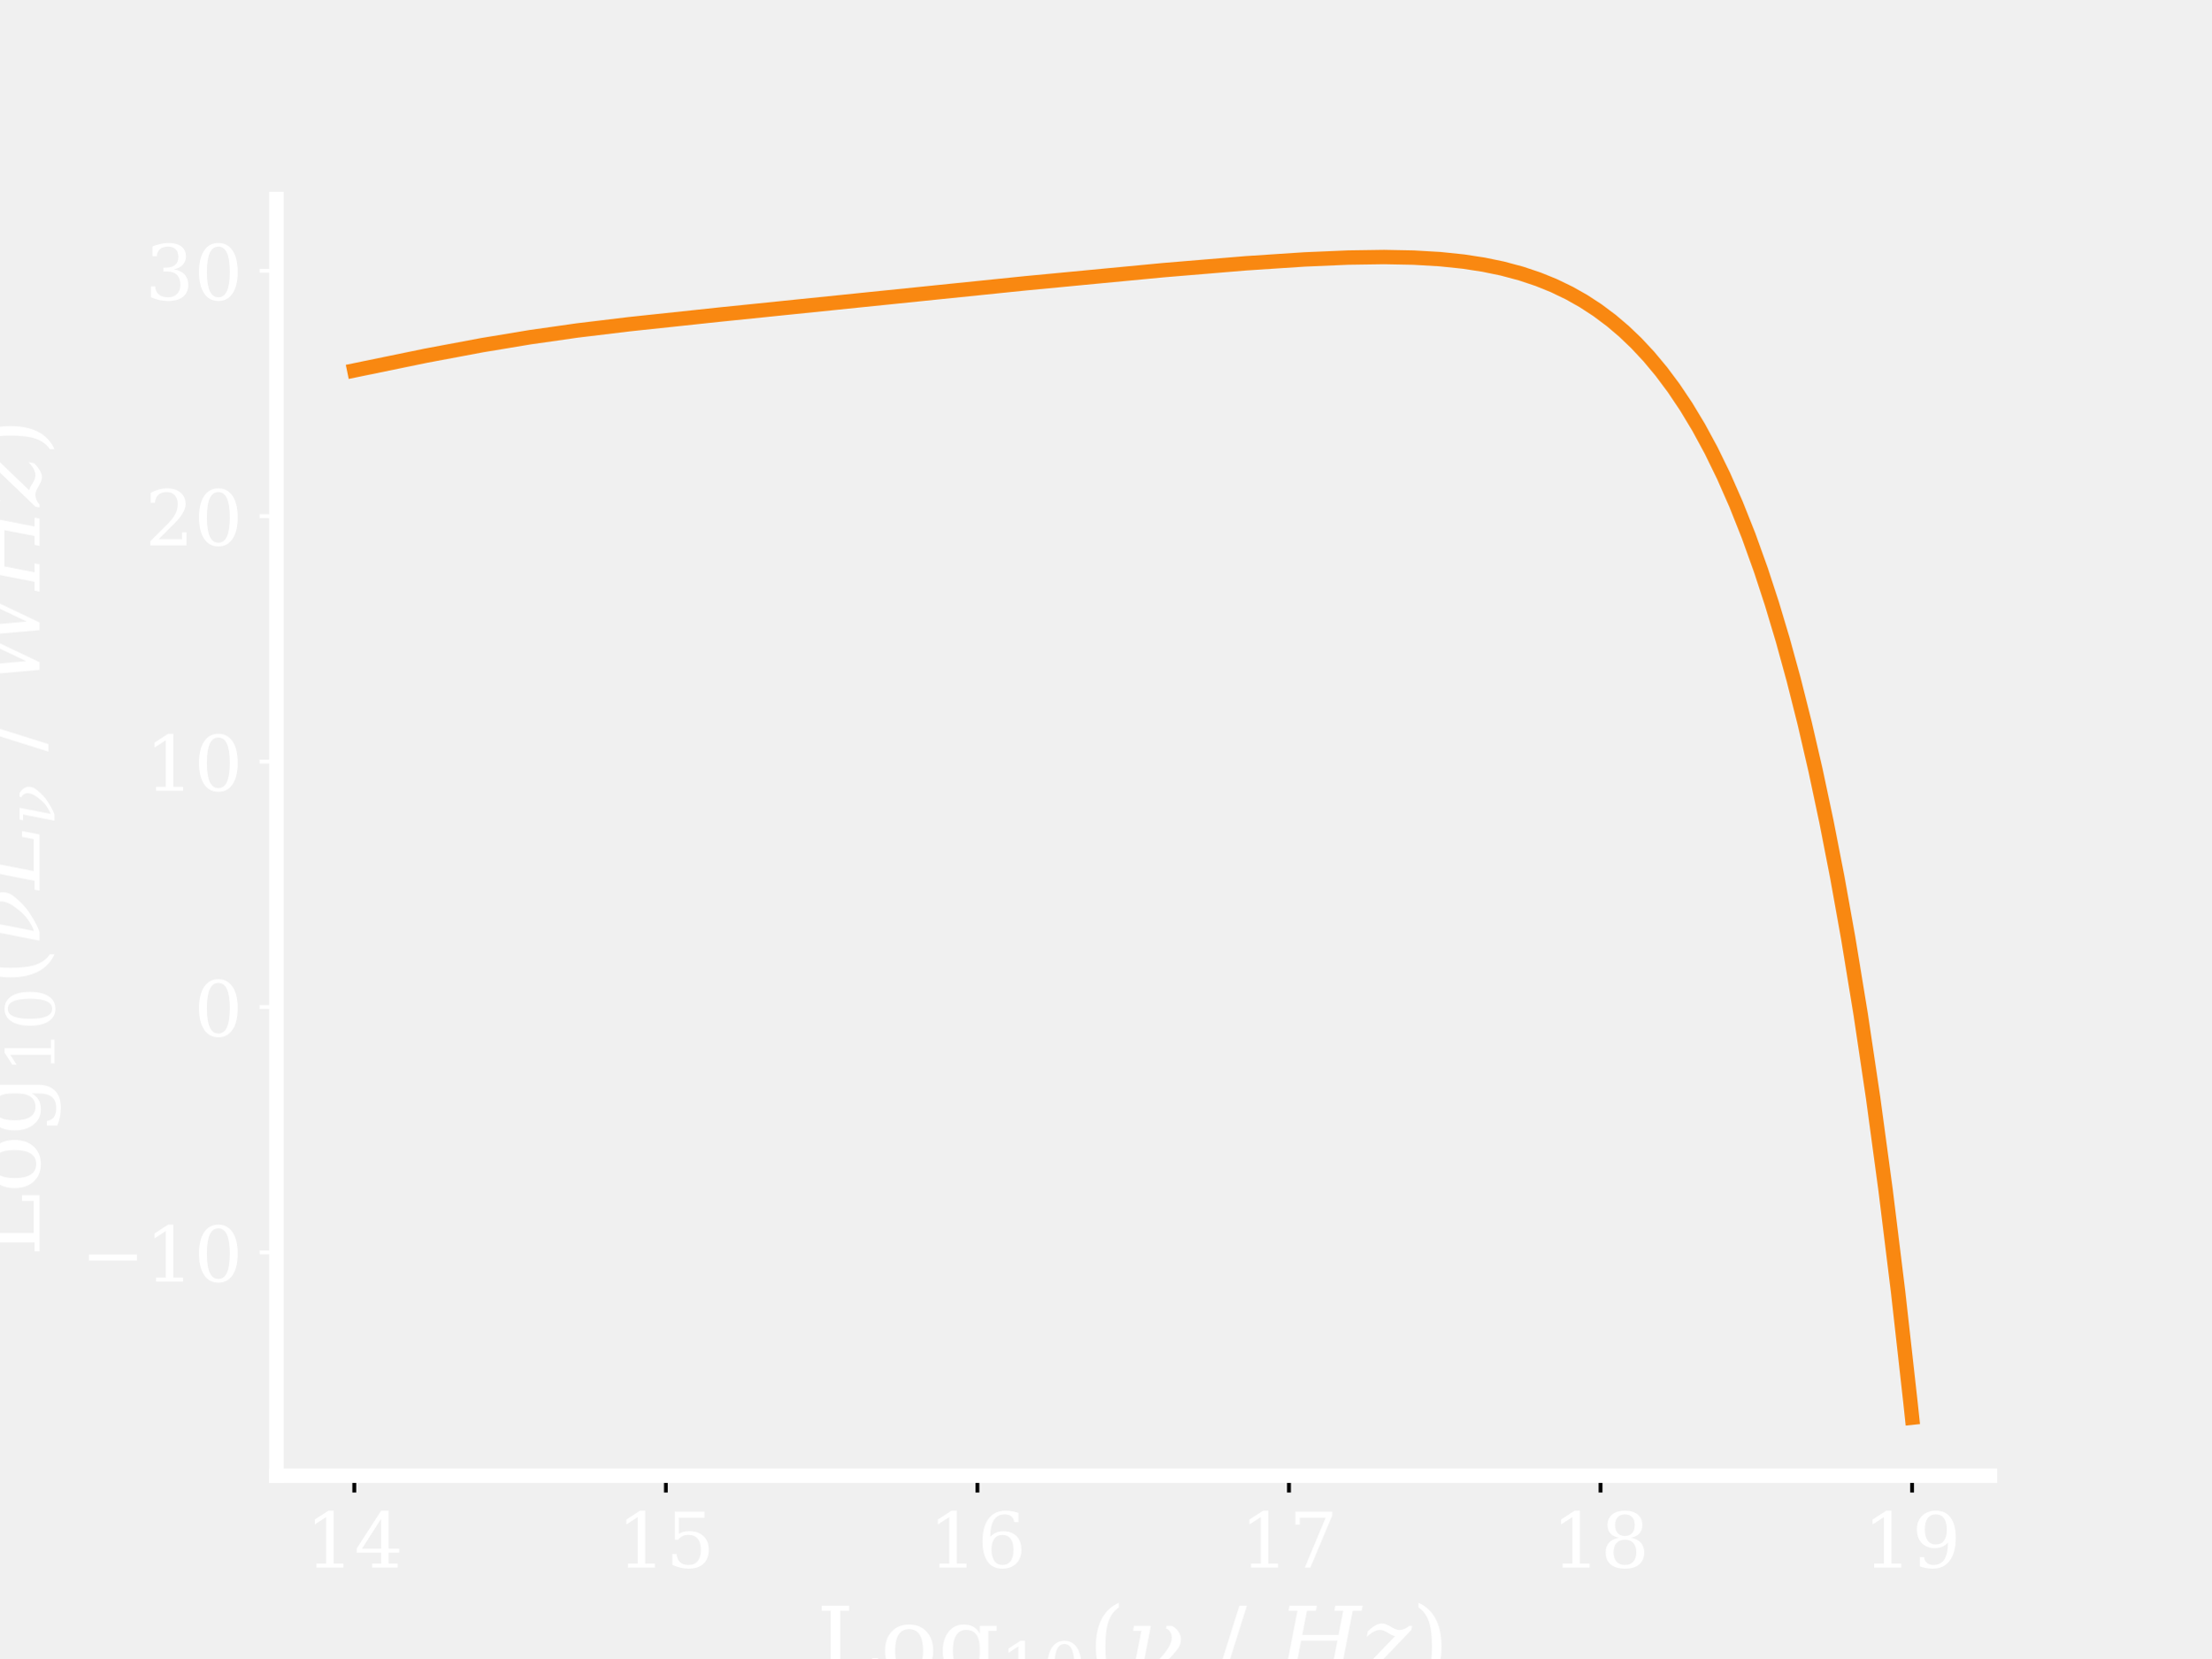
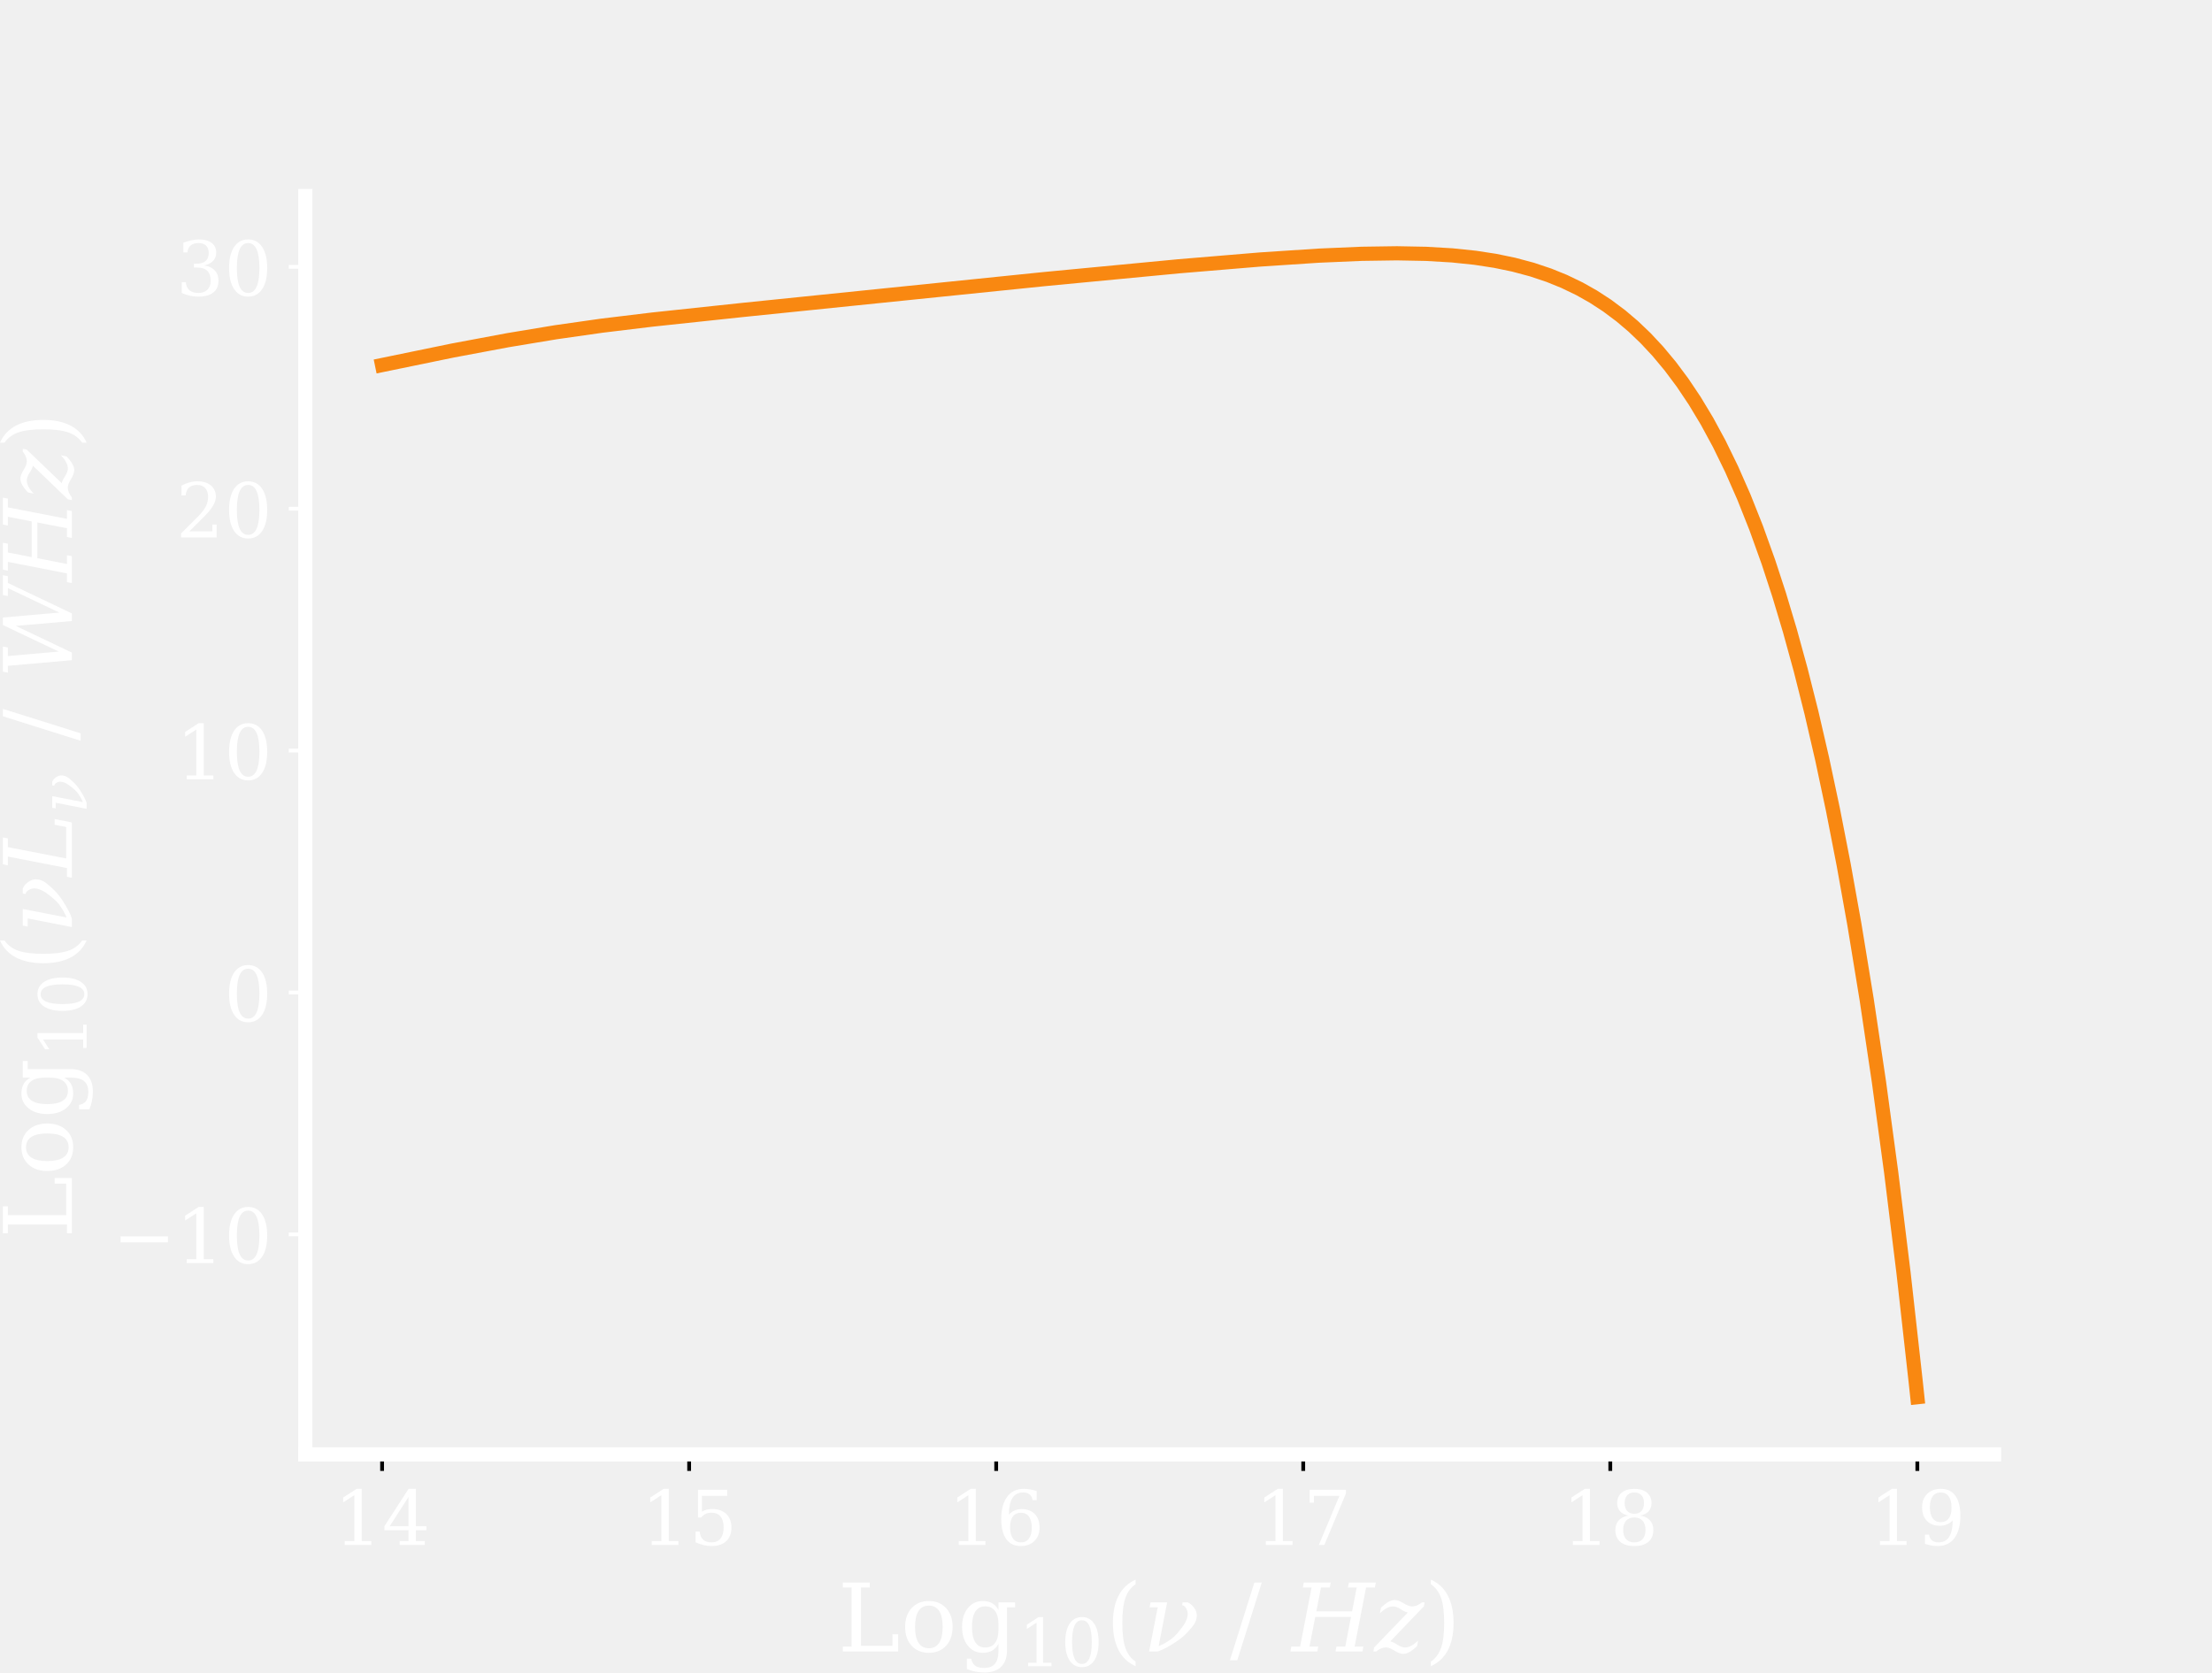
- <svg xmlns="http://www.w3.org/2000/svg" xmlns:xlink="http://www.w3.org/1999/xlink" width="460.8pt" height="345.6pt" viewBox="0 0 460.8 345.6" version="1.1">
-   <defs>
-     <style type="text/css">*{stroke-linejoin: round; stroke-linecap: butt}</style>
+ <svg xmlns="http://www.w3.org/2000/svg" xmlns:xlink="http://www.w3.org/1999/xlink" width="467.767pt" height="353.71pt" viewBox="0 0 467.767 353.71" version="1.1" id="svg65">
+   <defs id="defs1">
+     <style type="text/css" id="style1">*{stroke-linejoin: round; stroke-linecap: butt}</style>
  </defs>
-   <g id="figure_1">
+   <g id="figure_1" transform="translate(6.9675)">
    <g id="patch_1">
-       <path d="M 0 345.6  L 460.8 345.6  L 460.8 0  L 0 0  L 0 345.6  z " style="fill: none" />
+       <path d="M 0,345.6 H 460.8 V 0 H 0 Z" style="fill:none" id="path1" />
    </g>
    <g id="axes_1">
      <g id="patch_2">
-         <path d="M 57.6 307.584  L 414.72 307.584  L 414.72 41.472  L 57.6 41.472  L 57.6 307.584  z " style="fill: none" />
+         <path d="M 57.6,307.584 H 414.72 V 41.472 H 57.6 Z" style="fill:none" id="path2" />
      </g>
      <g id="matplotlib.axis_1">
        <g id="xtick_1">
          <g id="line2d_1">
-             <defs>
-               <path id="m3df88d57a2" d="M 0 0  L 0 3.5  " style="stroke: #000000; stroke-width: 0.8" />
-             </defs>
-             <g>
-               <use xlink:href="#m3df88d57a2" x="73.833" y="307.584" style="stroke: #000000; stroke-width: 0.8" />
+             <defs id="defs2">
+               <path id="m3df88d57a2" d="M 0,0 V 3.5" style="stroke:#000000;stroke-width:0.8" />
+             </defs>
+             <g id="g2">
+               <use xlink:href="#m3df88d57a2" x="73.833" y="307.584" style="stroke:#000000;stroke-width:0.8" id="use2" />
            </g>
          </g>
          <g id="text_1">
-             <g style="fill: #ffffff" transform="translate(63.65273 326.7415) scale(0.16 -0.16)">
-               <defs>
-                 <path id="DejaVuSerif-31" d="M 909 0  L 909 331  L 1722 331  L 1722 4213  L 781 3603  L 781 4013  L 1919 4750  L 2350 4750  L 2350 331  L 3163 331  L 3163 0  L 909 0  z " transform="scale(0.015625)" />
-                 <path id="DejaVuSerif-34" d="M 2234 1581  L 2234 4063  L 641 1581  L 2234 1581  z M 3609 0  L 1484 0  L 1484 331  L 2234 331  L 2234 1247  L 197 1247  L 197 1588  L 2241 4750  L 2859 4750  L 2859 1581  L 3750 1581  L 3750 1247  L 2859 1247  L 2859 331  L 3609 331  L 3609 0  z " transform="scale(0.015625)" />
-               </defs>
-               <use xlink:href="#DejaVuSerif-31" />
-               <use xlink:href="#DejaVuSerif-34" x="63.623" />
+             <g style="fill:#ffffff" transform="matrix(0.16,0,0,-0.16,63.65273,326.7415)" id="g4">
+               <defs id="defs3">
+                 <path id="DejaVuSerif-31" d="m 909,0 v 331 h 813 V 4213 L 781,3603 v 410 l 1138,737 h 431 V 331 h 813 V 0 Z" transform="scale(0.015625)" />
+                 <path id="DejaVuSerif-34" d="M 2234,1581 V 4063 L 641,1581 Z M 3609,0 H 1484 v 331 h 750 v 916 H 197 v 341 l 2044,3162 h 618 V 1581 h 891 V 1247 H 2859 V 331 h 750 z" transform="scale(0.015625)" />
+               </defs>
+               <use xlink:href="#DejaVuSerif-31" id="use3" />
+               <use xlink:href="#DejaVuSerif-34" x="63.623" id="use4" />
            </g>
          </g>
        </g>
        <g id="xtick_2">
          <g id="line2d_2">
-             <g>
-               <use xlink:href="#m3df88d57a2" x="138.764" y="307.584" style="stroke: #000000; stroke-width: 0.8" />
+             <g id="g5">
+               <use xlink:href="#m3df88d57a2" x="138.764" y="307.584" style="stroke:#000000;stroke-width:0.8" id="use5" />
            </g>
          </g>
          <g id="text_2">
-             <g style="fill: #ffffff" transform="translate(128.5836 326.7415) scale(0.16 -0.16)">
-               <defs>
-                 <path id="DejaVuSerif-35" d="M 3219 4666  L 3219 4153  L 1081 4153  L 1081 2816  Q 1244 2928 1461 2984  Q 1678 3041 1947 3041  Q 2703 3041 3140 2622  Q 3578 2203 3578 1478  Q 3578 738 3136 323  Q 2694 -91 1894 -91  Q 1572 -91 1234 -12  Q 897 66 544 225  L 544 1131  L 897 1131  Q 925 688 1179 453  Q 1434 219 1894 219  Q 2388 219 2653 544  Q 2919 869 2919 1478  Q 2919 2084 2655 2407  Q 2391 2731 1894 2731  Q 1613 2731 1398 2631  Q 1184 2531 1019 2322  L 750 2322  L 750 4666  L 3219 4666  z " transform="scale(0.015625)" />
-               </defs>
-               <use xlink:href="#DejaVuSerif-31" />
-               <use xlink:href="#DejaVuSerif-35" x="63.623" />
+             <g style="fill:#ffffff" transform="matrix(0.16,0,0,-0.16,128.5836,326.7415)" id="g7">
+               <defs id="defs5">
+                 <path id="DejaVuSerif-35" d="M 3219,4666 V 4153 H 1081 V 2816 q 163,112 380,168 217,57 486,57 756,0 1193,-419 438,-419 438,-1144 0,-740 -442,-1155 -442,-414 -1242,-414 -322,0 -660,79 -337,78 -690,237 v 906 h 353 q 28,-443 282,-678 255,-234 715,-234 494,0 759,325 266,325 266,934 0,606 -264,929 -264,324 -761,324 -281,0 -496,-100 -214,-100 -379,-309 H 750 v 2344 z" transform="scale(0.015625)" />
+               </defs>
+               <use xlink:href="#DejaVuSerif-31" id="use6" />
+               <use xlink:href="#DejaVuSerif-35" x="63.623" id="use7" />
            </g>
          </g>
        </g>
        <g id="xtick_3">
          <g id="line2d_3">
-             <g>
-               <use xlink:href="#m3df88d57a2" x="203.695" y="307.584" style="stroke: #000000; stroke-width: 0.8" />
+             <g id="g8">
+               <use xlink:href="#m3df88d57a2" x="203.695" y="307.584" style="stroke:#000000;stroke-width:0.8" id="use8" />
            </g>
          </g>
          <g id="text_3">
-             <g style="fill: #ffffff" transform="translate(193.5145 326.7415) scale(0.16 -0.16)">
-               <defs>
-                 <path id="DejaVuSerif-36" d="M 2094 219  Q 2534 219 2771 542  Q 3009 866 3009 1472  Q 3009 2078 2771 2401  Q 2534 2725 2094 2725  Q 1647 2725 1412 2412  Q 1178 2100 1178 1509  Q 1178 888 1415 553  Q 1653 219 2094 219  z M 1075 2569  Q 1288 2803 1556 2918  Q 1825 3034 2163 3034  Q 2859 3034 3264 2615  Q 3669 2197 3669 1472  Q 3669 763 3233 336  Q 2797 -91 2069 -91  Q 1278 -91 853 498  Q 428 1088 428 2181  Q 428 3406 931 4078  Q 1434 4750 2350 4750  Q 2597 4750 2869 4703  Q 3141 4656 3425 4563  L 3425 3794  L 3072 3794  Q 3034 4109 2831 4275  Q 2628 4441 2284 4441  Q 1678 4441 1381 3981  Q 1084 3522 1075 2569  z " transform="scale(0.015625)" />
-               </defs>
-               <use xlink:href="#DejaVuSerif-31" />
-               <use xlink:href="#DejaVuSerif-36" x="63.623" />
+             <g style="fill:#ffffff" transform="matrix(0.16,0,0,-0.16,193.5145,326.7415)" id="g10">
+               <defs id="defs8">
+                 <path id="DejaVuSerif-36" d="m 2094,219 q 440,0 677,323 238,324 238,930 0,606 -238,929 -237,324 -677,324 -447,0 -682,-313 -234,-312 -234,-903 0,-621 237,-956 238,-334 679,-334 z M 1075,2569 q 213,234 481,349 269,116 607,116 696,0 1101,-419 405,-418 405,-1143 0,-709 -436,-1136 -436,-427 -1164,-427 -791,0 -1216,589 -425,590 -425,1683 0,1225 503,1897 503,672 1419,672 247,0 519,-47 272,-47 556,-140 v -769 h -353 q -38,315 -241,481 -203,166 -547,166 -606,0 -903,-460 -297,-459 -306,-1412 z" transform="scale(0.015625)" />
+               </defs>
+               <use xlink:href="#DejaVuSerif-31" id="use9" />
+               <use xlink:href="#DejaVuSerif-36" x="63.623" id="use10" />
            </g>
          </g>
        </g>
        <g id="xtick_4">
          <g id="line2d_4">
-             <g>
-               <use xlink:href="#m3df88d57a2" x="268.625" y="307.584" style="stroke: #000000; stroke-width: 0.8" />
+             <g id="g11">
+               <use xlink:href="#m3df88d57a2" x="268.625" y="307.584" style="stroke:#000000;stroke-width:0.8" id="use11" />
            </g>
          </g>
          <g id="text_4">
-             <g style="fill: #ffffff" transform="translate(258.4455 326.7415) scale(0.16 -0.16)">
-               <defs>
-                 <path id="DejaVuSerif-37" d="M 3609 4347  L 1784 0  L 1319 0  L 3059 4153  L 903 4153  L 903 3578  L 538 3578  L 538 4666  L 3609 4666  L 3609 4347  z " transform="scale(0.015625)" />
-               </defs>
-               <use xlink:href="#DejaVuSerif-31" />
-               <use xlink:href="#DejaVuSerif-37" x="63.623" />
+             <g style="fill:#ffffff" transform="matrix(0.16,0,0,-0.16,258.4454,326.7415)" id="g13">
+               <defs id="defs11">
+                 <path id="DejaVuSerif-37" d="M 3609,4347 1784,0 H 1319 L 3059,4153 H 903 V 3578 H 538 v 1088 h 3071 z" transform="scale(0.015625)" />
+               </defs>
+               <use xlink:href="#DejaVuSerif-31" id="use12" />
+               <use xlink:href="#DejaVuSerif-37" x="63.623" id="use13" />
            </g>
          </g>
        </g>
        <g id="xtick_5">
          <g id="line2d_5">
-             <g>
-               <use xlink:href="#m3df88d57a2" x="333.556" y="307.584" style="stroke: #000000; stroke-width: 0.8" />
+             <g id="g14">
+               <use xlink:href="#m3df88d57a2" x="333.556" y="307.584" style="stroke:#000000;stroke-width:0.8" id="use14" />
            </g>
          </g>
          <g id="text_5">
-             <g style="fill: #ffffff" transform="translate(323.3764 326.7415) scale(0.16 -0.16)">
-               <defs>
-                 <path id="DejaVuSerif-38" d="M 2981 1275  Q 2981 1775 2732 2051  Q 2484 2328 2034 2328  Q 1584 2328 1336 2051  Q 1088 1775 1088 1275  Q 1088 772 1336 495  Q 1584 219 2034 219  Q 2484 219 2732 495  Q 2981 772 2981 1275  z M 2853 3541  Q 2853 3966 2637 4203  Q 2422 4441 2034 4441  Q 1650 4441 1433 4203  Q 1216 3966 1216 3541  Q 1216 3113 1433 2875  Q 1650 2638 2034 2638  Q 2422 2638 2637 2875  Q 2853 3113 2853 3541  z M 2516 2484  Q 3047 2413 3344 2092  Q 3641 1772 3641 1275  Q 3641 619 3225 264  Q 2809 -91 2034 -91  Q 1263 -91 845 264  Q 428 619 428 1275  Q 428 1772 725 2092  Q 1022 2413 1556 2484  Q 1084 2569 832 2842  Q 581 3116 581 3541  Q 581 4103 968 4426  Q 1356 4750 2034 4750  Q 2713 4750 3100 4426  Q 3488 4103 3488 3541  Q 3488 3116 3236 2842  Q 2984 2569 2516 2484  z " transform="scale(0.015625)" />
-               </defs>
-               <use xlink:href="#DejaVuSerif-31" />
-               <use xlink:href="#DejaVuSerif-38" x="63.623" />
+             <g style="fill:#ffffff" transform="matrix(0.16,0,0,-0.16,323.3764,326.7415)" id="g16">
+               <defs id="defs14">
+                 <path id="DejaVuSerif-38" d="m 2981,1275 q 0,500 -249,776 -248,277 -698,277 -450,0 -698,-277 -248,-276 -248,-776 0,-503 248,-780 248,-276 698,-276 450,0 698,276 249,277 249,780 z m -128,2266 q 0,425 -216,662 -215,238 -603,238 -384,0 -601,-238 -217,-237 -217,-662 0,-428 217,-666 217,-237 601,-237 388,0 603,237 216,238 216,666 z M 2516,2484 q 531,-71 828,-392 297,-320 297,-817 Q 3641,619 3225,264 2809,-91 2034,-91 1263,-91 845,264 428,619 428,1275 q 0,497 297,817 297,321 831,392 -472,85 -724,358 -251,274 -251,699 0,562 387,885 388,324 1066,324 679,0 1066,-324 388,-323 388,-885 0,-425 -252,-699 -252,-273 -720,-358 z" transform="scale(0.015625)" />
+               </defs>
+               <use xlink:href="#DejaVuSerif-31" id="use15" />
+               <use xlink:href="#DejaVuSerif-38" x="63.623" id="use16" />
            </g>
          </g>
        </g>
        <g id="xtick_6">
          <g id="line2d_6">
-             <g>
-               <use xlink:href="#m3df88d57a2" x="398.487" y="307.584" style="stroke: #000000; stroke-width: 0.8" />
+             <g id="g17">
+               <use xlink:href="#m3df88d57a2" x="398.487" y="307.584" style="stroke:#000000;stroke-width:0.8" id="use17" />
            </g>
          </g>
          <g id="text_6">
-             <g style="fill: #ffffff" transform="translate(388.3073 326.7415) scale(0.16 -0.16)">
-               <defs>
-                 <path id="DejaVuSerif-39" d="M 2994 2091  Q 2784 1856 2512 1740  Q 2241 1625 1900 1625  Q 1206 1625 804 2044  Q 403 2463 403 3188  Q 403 3897 839 4323  Q 1275 4750 2003 4750  Q 2794 4750 3217 4161  Q 3641 3572 3641 2478  Q 3641 1253 3137 581  Q 2634 -91 1722 -91  Q 1475 -91 1203 -44  Q 931 3 647 97  L 647 872  L 997 872  Q 1038 556 1241 387  Q 1444 219 1784 219  Q 2391 219 2687 676  Q 2984 1134 2994 2091  z M 1978 4441  Q 1534 4441 1298 4117  Q 1063 3794 1063 3188  Q 1063 2581 1298 2256  Q 1534 1931 1978 1931  Q 2422 1931 2658 2245  Q 2894 2559 2894 3150  Q 2894 3772 2656 4106  Q 2419 4441 1978 4441  z " transform="scale(0.015625)" />
-               </defs>
-               <use xlink:href="#DejaVuSerif-31" />
-               <use xlink:href="#DejaVuSerif-39" x="63.623" />
+             <g style="fill:#ffffff" transform="matrix(0.16,0,0,-0.16,388.3073,326.7415)" id="g19">
+               <defs id="defs17">
+                 <path id="DejaVuSerif-39" d="m 2994,2091 q -210,-235 -482,-351 -271,-115 -612,-115 -694,0 -1096,419 -401,419 -401,1144 0,709 436,1135 436,427 1164,427 791,0 1214,-589 424,-589 424,-1683 Q 3641,1253 3137,581 2634,-91 1722,-91 1475,-91 1203,-44 931,3 647,97 v 775 h 350 q 41,-316 244,-485 203,-168 543,-168 607,0 903,457 297,458 307,1415 z M 1978,4441 q -444,0 -680,-324 -235,-323 -235,-929 0,-607 235,-932 236,-325 680,-325 444,0 680,314 236,314 236,905 0,622 -238,956 -237,335 -678,335 z" transform="scale(0.015625)" />
+               </defs>
+               <use xlink:href="#DejaVuSerif-31" id="use18" />
+               <use xlink:href="#DejaVuSerif-39" x="63.623" id="use19" />
            </g>
          </g>
        </g>
        <g id="text_7">
-           <g style="fill: #ffffff" transform="translate(170.16 349.269) scale(0.2 -0.2)">
-             <defs>
-               <path id="DejaVuSerif-4c" d="M 353 0  L 353 331  L 947 331  L 947 4331  L 353 4331  L 353 4666  L 2175 4666  L 2175 4331  L 1581 4331  L 1581 384  L 3713 384  L 3713 1166  L 4097 1166  L 4097 0  L 353 0  z " transform="scale(0.015625)" />
-               <path id="DejaVuSerif-6f" d="M 1925 219  Q 2388 219 2623 584  Q 2859 950 2859 1663  Q 2859 2375 2623 2739  Q 2388 3103 1925 3103  Q 1463 3103 1227 2739  Q 991 2375 991 1663  Q 991 950 1228 584  Q 1466 219 1925 219  z M 1925 -91  Q 1200 -91 759 389  Q 319 869 319 1663  Q 319 2456 758 2934  Q 1197 3413 1925 3413  Q 2653 3413 3092 2934  Q 3531 2456 3531 1663  Q 3531 869 3092 389  Q 2653 -91 1925 -91  z " transform="scale(0.015625)" />
-               <path id="DejaVuSerif-67" d="M 3359 2988  L 3359 72  Q 3359 -644 2965 -1033  Q 2572 -1422 1844 -1422  Q 1516 -1422 1216 -1362  Q 916 -1303 641 -1184  L 641 -488  L 941 -488  Q 997 -813 1206 -963  Q 1416 -1113 1806 -1113  Q 2313 -1113 2548 -827  Q 2784 -541 2784 72  L 2784 519  Q 2616 206 2355 57  Q 2094 -91 1709 -91  Q 1097 -91 708 395  Q 319 881 319 1663  Q 319 2444 706 2928  Q 1094 3413 1709 3413  Q 2094 3413 2355 3264  Q 2616 3116 2784 2803  L 2784 3322  L 3909 3322  L 3909 2988  L 3359 2988  z M 2784 1825  Q 2784 2422 2554 2737  Q 2325 3053 1888 3053  Q 1444 3053 1217 2703  Q 991 2353 991 1663  Q 991 975 1217 622  Q 1444 269 1888 269  Q 2325 269 2554 583  Q 2784 897 2784 1497  L 2784 1825  z " transform="scale(0.015625)" />
-               <path id="DejaVuSerif-30" d="M 2034 219  Q 2513 219 2750 744  Q 2988 1269 2988 2328  Q 2988 3391 2750 3916  Q 2513 4441 2034 4441  Q 1556 4441 1318 3916  Q 1081 3391 1081 2328  Q 1081 1269 1318 744  Q 1556 219 2034 219  z M 2034 -91  Q 1275 -91 848 546  Q 422 1184 422 2328  Q 422 3475 848 4112  Q 1275 4750 2034 4750  Q 2797 4750 3222 4112  Q 3647 3475 3647 2328  Q 3647 1184 3222 546  Q 2797 -91 2034 -91  z " transform="scale(0.015625)" />
-               <path id="DejaVuSerif-28" d="M 2041 -997  Q 1281 -656 893 83  Q 506 822 506 1931  Q 506 3044 893 3783  Q 1281 4522 2041 4863  L 2041 4556  Q 1559 4225 1350 3623  Q 1141 3022 1141 1931  Q 1141 844 1350 242  Q 1559 -359 2041 -691  L 2041 -997  z " transform="scale(0.015625)" />
-               <path id="DejaVuSerif-Italic-3bd" d="M 1103 363  Q 1516 513 1997 875  Q 2291 1094 2691 1638  Q 2950 1975 3034 2288  Q 3116 2575 3025 2794  Q 2906 3097 2691 3138  L 2725 3322  L 3075 3322  Q 3400 3169 3584 2828  Q 3728 2566 3666 2247  Q 3622 2016 3494 1825  Q 3400 1688 3116 1366  Q 2738 950 2297 663  Q 1494 138 1034 0  L 456 0  L 1041 2988  L 491 2988  L 553 3322  L 1678 3322  L 1103 363  z " transform="scale(0.015625)" />
-               <path id="DejaVuSerif-20" transform="scale(0.015625)" />
-               <path id="DejaVuSerif-2f" d="M 1656 4666  L 2156 4666  L 500 -594  L 0 -594  L 1656 4666  z " transform="scale(0.015625)" />
-               <path id="DejaVuSerif-Italic-48" d="M -97 0  L -34 331  L 559 331  L 1338 4331  L 744 4331  L 809 4666  L 2631 4666  L 2566 4331  L 1972 4331  L 1659 2719  L 4078 2719  L 4391 4331  L 3797 4331  L 3863 4666  L 5684 4666  L 5619 4331  L 5025 4331  L 4247 331  L 4841 331  L 4778 0  L 2956 0  L 3019 331  L 3616 331  L 4003 2338  L 1584 2338  L 1194 331  L 1788 331  L 1725 0  L -97 0  z " transform="scale(0.015625)" />
-               <path id="DejaVuSerif-Italic-7a" d="M 2550 3047  Q 2888 3047 3216 3322  L 3403 3322  L 3353 3053  L 1081 684  Q 1113 675 1203 647  Q 1309 613 1416 544  L 1569 450  Q 1863 272 2075 272  Q 2484 272 2966 741  L 2891 363  Q 2356 -163 1950 -163  Q 1703 -156 1356 59  Q 1009 275 791 275  Q 453 275 125 0  L -63 0  L -13 269  L 2263 2634  Q 2228 2647 2138 2675  Q 2031 2709 1925 2778  L 1772 2872  Q 1478 3050 1266 3050  Q 856 3050 375 2581  L 450 2959  Q 984 3484 1391 3484  Q 1638 3478 1984 3262  Q 2331 3047 2550 3047  z " transform="scale(0.015625)" />
-               <path id="DejaVuSerif-29" d="M 453 -997  L 453 -691  Q 934 -359 1145 242  Q 1356 844 1356 1931  Q 1356 3022 1145 3623  Q 934 4225 453 4556  L 453 4863  Q 1216 4522 1603 3783  Q 1991 3044 1991 1931  Q 1991 822 1603 83  Q 1216 -656 453 -997  z " transform="scale(0.015625)" />
-             </defs>
-             <use xlink:href="#DejaVuSerif-4c" transform="translate(0 0.015625)" />
-             <use xlink:href="#DejaVuSerif-6f" transform="translate(66.40625 0.015625)" />
-             <use xlink:href="#DejaVuSerif-67" transform="translate(126.6113 0.015625)" />
-             <use xlink:href="#DejaVuSerif-31" transform="translate(191.5334 -15.55625) scale(0.7)" />
-             <use xlink:href="#DejaVuSerif-30" transform="translate(236.0695 -15.55625) scale(0.7)" />
-             <use xlink:href="#DejaVuSerif-28" transform="translate(283.2009 0.015625)" />
-             <use xlink:href="#DejaVuSerif-Italic-3bd" transform="translate(322.2146 0.015625)" />
-             <use xlink:href="#DejaVuSerif-20" transform="translate(383.0056 0.015625)" />
-             <use xlink:href="#DejaVuSerif-2f" transform="translate(414.7927 0.015625)" />
-             <use xlink:href="#DejaVuSerif-20" transform="translate(448.4841 0.015625)" />
-             <use xlink:href="#DejaVuSerif-Italic-48" transform="translate(480.2713 0.015625)" />
-             <use xlink:href="#DejaVuSerif-Italic-7a" transform="translate(567.4783 0.015625)" />
-             <use xlink:href="#DejaVuSerif-29" transform="translate(620.1638 0.015625)" />
+           <g style="fill:#ffffff" transform="matrix(0.2,0,0,-0.2,170.16,349.269)" id="g32">
+             <defs id="defs19">
+               <path id="DejaVuSerif-4c" d="M 353,0 V 331 H 947 V 4331 H 353 v 335 H 2175 V 4331 H 1581 V 384 h 2132 v 782 h 384 V 0 Z" transform="scale(0.015625)" />
+               <path id="DejaVuSerif-6f" d="m 1925,219 q 463,0 698,365 236,366 236,1079 0,712 -236,1076 -235,364 -698,364 -462,0 -698,-364 Q 991,2375 991,1663 991,950 1228,584 1466,219 1925,219 Z m 0,-310 q -725,0 -1166,480 -440,480 -440,1274 0,793 439,1271 439,479 1167,479 728,0 1167,-479 439,-478 439,-1271 Q 3531,869 3092,389 2653,-91 1925,-91 Z" transform="scale(0.015625)" />
+               <path id="DejaVuSerif-67" d="M 3359,2988 V 72 q 0,-716 -394,-1105 -393,-389 -1121,-389 -328,0 -628,60 -300,59 -575,178 v 696 h 300 q 56,-325 265,-475 210,-150 600,-150 507,0 742,286 236,286 236,899 V 519 Q 2616,206 2355,57 2094,-91 1709,-91 1097,-91 708,395 319,881 319,1663 q 0,781 387,1265 388,485 1003,485 385,0 646,-149 261,-148 429,-461 v 519 H 3909 V 2988 Z M 2784,1825 q 0,597 -230,912 -229,316 -666,316 -444,0 -671,-350 -226,-350 -226,-1040 0,-688 226,-1041 227,-353 671,-353 437,0 666,314 230,314 230,914 z" transform="scale(0.015625)" />
+               <path id="DejaVuSerif-30" d="m 2034,219 q 479,0 716,525 238,525 238,1584 0,1063 -238,1588 -237,525 -716,525 -478,0 -716,-525 -237,-525 -237,-1588 0,-1059 237,-1584 238,-525 716,-525 z m 0,-310 q -759,0 -1186,637 -426,638 -426,1782 0,1147 426,1784 427,638 1186,638 763,0 1188,-638 425,-637 425,-1784 Q 3647,1184 3222,546 2797,-91 2034,-91 Z" transform="scale(0.015625)" />
+               <path id="DejaVuSerif-28" d="M 2041,-997 Q 1281,-656 893,83 506,822 506,1931 q 0,1113 387,1852 388,739 1148,1080 v -307 q -482,-331 -691,-933 -209,-601 -209,-1692 0,-1087 209,-1689 209,-601 691,-933 z" transform="scale(0.015625)" />
+               <path id="DejaVuSerif-Italic-3bd" d="m 1103,363 q 413,150 894,512 294,219 694,763 259,337 343,650 82,287 -9,506 -119,303 -334,344 l 34,184 h 350 q 325,-153 509,-494 144,-262 82,-581 -44,-231 -172,-422 -94,-137 -378,-459 Q 2738,950 2297,663 1494,138 1034,0 H 456 l 585,2988 H 491 l 62,334 h 1125 z" transform="scale(0.015625)" />
+               <path id="DejaVuSerif-20" transform="scale(0.015625)" d="" />
+               <path id="DejaVuSerif-2f" d="m 1656,4666 h 500 L 500,-594 H 0 Z" transform="scale(0.015625)" />
+               <path id="DejaVuSerif-Italic-48" d="m -97,0 63,331 h 593 l 779,4000 H 744 l 65,335 h 1822 l -65,-335 H 1972 L 1659,2719 h 2419 l 313,1612 h -594 l 66,335 h 1821 l -65,-335 H 5025 L 4247,331 h 594 L 4778,0 H 2956 l 63,331 h 597 l 387,2007 H 1584 L 1194,331 h 594 L 1725,0 Z" transform="scale(0.015625)" />
+               <path id="DejaVuSerif-Italic-7a" d="m 2550,3047 q 338,0 666,275 h 187 L 3353,3053 1081,684 q 32,-9 122,-37 106,-34 213,-103 l 153,-94 q 294,-178 506,-178 409,0 891,469 L 2891,363 Q 2356,-163 1950,-163 1703,-156 1356,59 1009,275 791,275 453,275 125,0 H -63 l 50,269 2276,2365 q -35,13 -125,41 -107,34 -213,103 l -153,94 q -294,178 -506,178 -410,0 -891,-469 l 75,378 q 534,525 941,525 247,-6 593,-222 347,-215 566,-215 z" transform="scale(0.015625)" />
+               <path id="DejaVuSerif-29" d="m 453,-997 v 306 q 481,332 692,933 211,602 211,1689 0,1091 -211,1692 -211,602 -692,933 v 307 Q 1216,4522 1603,3783 1991,3044 1991,1931 1991,822 1603,83 1216,-656 453,-997 Z" transform="scale(0.015625)" />
+             </defs>
+             <use xlink:href="#DejaVuSerif-4c" transform="translate(0,0.015625)" id="use20" />
+             <use xlink:href="#DejaVuSerif-6f" transform="translate(66.40625,0.015625)" id="use21" />
+             <use xlink:href="#DejaVuSerif-67" transform="translate(126.6113,0.015625)" id="use22" />
+             <use xlink:href="#DejaVuSerif-31" transform="matrix(0.7,0,0,0.7,191.5334,-15.55625)" id="use23" />
+             <use xlink:href="#DejaVuSerif-30" transform="matrix(0.7,0,0,0.7,236.0695,-15.55625)" id="use24" />
+             <use xlink:href="#DejaVuSerif-28" transform="translate(283.2009,0.015625)" id="use25" />
+             <use xlink:href="#DejaVuSerif-Italic-3bd" transform="translate(322.2146,0.015625)" id="use26" />
+             <use xlink:href="#DejaVuSerif-20" transform="translate(383.0056,0.015625)" id="use27" />
+             <use xlink:href="#DejaVuSerif-2f" transform="translate(414.7927,0.015625)" id="use28" />
+             <use xlink:href="#DejaVuSerif-20" transform="translate(448.4841,0.015625)" id="use29" />
+             <use xlink:href="#DejaVuSerif-Italic-48" transform="translate(480.2713,0.015625)" id="use30" />
+             <use xlink:href="#DejaVuSerif-Italic-7a" transform="translate(567.4783,0.015625)" id="use31" />
+             <use xlink:href="#DejaVuSerif-29" transform="translate(620.1638,0.015625)" id="use32" />
          </g>
        </g>
      </g>
      <g id="matplotlib.axis_2">
        <g id="ytick_1">
          <g id="line2d_7">
-             <defs>
-               <path id="ma365a1038c" d="M 0 0  L -3.5 0  " style="stroke: #ffffff; stroke-width: 0.8" />
-             </defs>
-             <g>
-               <use xlink:href="#ma365a1038c" x="57.6" y="261.05" style="fill: #ffffff; stroke: #ffffff; stroke-width: 0.8" />
+             <defs id="defs32">
+               <path id="ma365a1038c" d="M 0,0 H -3.5" style="stroke:#ffffff;stroke-width:0.8" />
+             </defs>
+             <g id="g33">
+               <use xlink:href="#ma365a1038c" x="57.6" y="261.05" style="fill:#ffffff;stroke:#ffffff;stroke-width:0.8" id="use33" />
            </g>
          </g>
          <g id="text_8">
-             <g style="fill: #ffffff" transform="translate(16.8325 267.1289) scale(0.16 -0.16)">
-               <defs>
-                 <path id="DejaVuSerif-2212" d="M 678 2259  L 4684 2259  L 4684 1753  L 678 1753  L 678 2259  z " transform="scale(0.015625)" />
-               </defs>
-               <use xlink:href="#DejaVuSerif-2212" />
-               <use xlink:href="#DejaVuSerif-31" x="83.789" />
-               <use xlink:href="#DejaVuSerif-30" x="147.412" />
+             <g style="fill:#ffffff" transform="matrix(0.16,0,0,-0.16,16.8325,267.1289)" id="g36">
+               <defs id="defs33">
+                 <path id="DejaVuSerif-2212" d="M 678,2259 H 4684 V 1753 H 678 Z" transform="scale(0.015625)" />
+               </defs>
+               <use xlink:href="#DejaVuSerif-2212" id="use34" />
+               <use xlink:href="#DejaVuSerif-31" x="83.789" id="use35" />
+               <use xlink:href="#DejaVuSerif-30" x="147.412" id="use36" />
            </g>
          </g>
        </g>
        <g id="ytick_2">
          <g id="line2d_8">
-             <g>
-               <use xlink:href="#ma365a1038c" x="57.6" y="209.895" style="fill: #ffffff; stroke: #ffffff; stroke-width: 0.8" />
+             <g id="g37">
+               <use xlink:href="#ma365a1038c" x="57.6" y="209.895" style="fill:#ffffff;stroke:#ffffff;stroke-width:0.8" id="use37" />
            </g>
          </g>
          <g id="text_9">
-             <g style="fill: #ffffff" transform="translate(40.42 215.9734) scale(0.16 -0.16)">
-               <use xlink:href="#DejaVuSerif-30" />
+             <g style="fill:#ffffff" transform="matrix(0.16,0,0,-0.16,40.42,215.9734)" id="g38">
+               <use xlink:href="#DejaVuSerif-30" id="use38" />
            </g>
          </g>
        </g>
        <g id="ytick_3">
          <g id="line2d_9">
-             <g>
-               <use xlink:href="#ma365a1038c" x="57.6" y="158.739" style="fill: #ffffff; stroke: #ffffff; stroke-width: 0.8" />
+             <g id="g39">
+               <use xlink:href="#ma365a1038c" x="57.6" y="158.739" style="fill:#ffffff;stroke:#ffffff;stroke-width:0.8" id="use39" />
            </g>
          </g>
          <g id="text_10">
-             <g style="fill: #ffffff" transform="translate(30.24 164.818) scale(0.16 -0.16)">
-               <use xlink:href="#DejaVuSerif-31" />
-               <use xlink:href="#DejaVuSerif-30" x="63.623" />
+             <g style="fill:#ffffff" transform="matrix(0.16,0,0,-0.16,30.24,164.818)" id="g41">
+               <use xlink:href="#DejaVuSerif-31" id="use40" />
+               <use xlink:href="#DejaVuSerif-30" x="63.623" id="use41" />
            </g>
          </g>
        </g>
        <g id="ytick_4">
          <g id="line2d_10">
-             <g>
-               <use xlink:href="#ma365a1038c" x="57.6" y="107.584" style="fill: #ffffff; stroke: #ffffff; stroke-width: 0.8" />
+             <g id="g42">
+               <use xlink:href="#ma365a1038c" x="57.6" y="107.584" style="fill:#ffffff;stroke:#ffffff;stroke-width:0.8" id="use42" />
            </g>
          </g>
          <g id="text_11">
-             <g style="fill: #ffffff" transform="translate(30.24 113.6626) scale(0.16 -0.16)">
-               <defs>
-                 <path id="DejaVuSerif-32" d="M 819 3553  L 469 3553  L 469 4384  Q 803 4563 1142 4656  Q 1481 4750 1806 4750  Q 2534 4750 2956 4397  Q 3378 4044 3378 3438  Q 3378 2753 2422 1800  Q 2347 1728 2309 1691  L 1131 513  L 3078 513  L 3078 1088  L 3444 1088  L 3444 0  L 434 0  L 434 341  L 1850 1753  Q 2319 2222 2519 2614  Q 2719 3006 2719 3438  Q 2719 3909 2473 4175  Q 2228 4441 1797 4441  Q 1350 4441 1106 4219  Q 863 3997 819 3553  z " transform="scale(0.015625)" />
-               </defs>
-               <use xlink:href="#DejaVuSerif-32" />
-               <use xlink:href="#DejaVuSerif-30" x="63.623" />
+             <g style="fill:#ffffff" transform="matrix(0.16,0,0,-0.16,30.24,113.6626)" id="g44">
+               <defs id="defs42">
+                 <path id="DejaVuSerif-32" d="M 819,3553 H 469 v 831 q 334,179 673,272 339,94 664,94 728,0 1150,-353 422,-353 422,-959 0,-685 -956,-1638 -75,-72 -113,-109 L 1131,513 h 1947 v 575 h 366 V 0 H 434 v 341 l 1416,1412 q 469,469 669,861 200,392 200,824 0,471 -246,737 -245,266 -676,266 -447,0 -691,-222 -243,-222 -287,-666 z" transform="scale(0.015625)" />
+               </defs>
+               <use xlink:href="#DejaVuSerif-32" id="use43" />
+               <use xlink:href="#DejaVuSerif-30" x="63.623" id="use44" />
            </g>
          </g>
        </g>
        <g id="ytick_5">
          <g id="line2d_11">
-             <g>
-               <use xlink:href="#ma365a1038c" x="57.6" y="56.428" style="fill: #ffffff; stroke: #ffffff; stroke-width: 0.8" />
+             <g id="g45">
+               <use xlink:href="#ma365a1038c" x="57.6" y="56.428" style="fill:#ffffff;stroke:#ffffff;stroke-width:0.8" id="use45" />
            </g>
          </g>
          <g id="text_12">
-             <g style="fill: #ffffff" transform="translate(30.24 62.50715) scale(0.16 -0.16)">
-               <defs>
-                 <path id="DejaVuSerif-33" d="M 622 4469  Q 988 4606 1323 4678  Q 1659 4750 1953 4750  Q 2638 4750 3022 4454  Q 3406 4159 3406 3634  Q 3406 3213 3140 2930  Q 2875 2647 2388 2547  Q 2963 2466 3280 2130  Q 3597 1794 3597 1259  Q 3597 606 3158 257  Q 2719 -91 1894 -91  Q 1528 -91 1179 -12  Q 831 66 488 225  L 488 1131  L 838 1131  Q 869 681 1141 450  Q 1413 219 1906 219  Q 2384 219 2661 495  Q 2938 772 2938 1253  Q 2938 1803 2653 2086  Q 2369 2369 1819 2369  L 1522 2369  L 1522 2688  L 1678 2688  Q 2225 2688 2498 2914  Q 2772 3141 2772 3597  Q 2772 4006 2547 4223  Q 2322 4441 1900 4441  Q 1478 4441 1245 4241  Q 1013 4041 972 3647  L 622 3647  L 622 4469  z " transform="scale(0.015625)" />
-               </defs>
-               <use xlink:href="#DejaVuSerif-33" />
-               <use xlink:href="#DejaVuSerif-30" x="63.623" />
+             <g style="fill:#ffffff" transform="matrix(0.16,0,0,-0.16,30.24,62.50715)" id="g47">
+               <defs id="defs45">
+                 <path id="DejaVuSerif-33" d="m 622,4469 q 366,137 701,209 336,72 630,72 685,0 1069,-296 384,-295 384,-820 0,-421 -266,-704 -265,-283 -752,-383 575,-81 892,-417 317,-336 317,-871 0,-653 -439,-1002 -439,-348 -1264,-348 -366,0 -715,79 -348,78 -691,237 v 906 h 350 q 31,-450 303,-681 272,-231 765,-231 478,0 755,276 277,277 277,758 0,550 -285,833 -284,283 -834,283 h -297 v 319 h 156 q 547,0 820,226 274,227 274,683 0,409 -225,626 -225,218 -647,218 -422,0 -655,-200 -232,-200 -273,-594 H 622 Z" transform="scale(0.015625)" />
+               </defs>
+               <use xlink:href="#DejaVuSerif-33" id="use46" />
+               <use xlink:href="#DejaVuSerif-30" x="63.623" id="use47" />
            </g>
          </g>
        </g>
        <g id="text_13">
-           <g style="fill: #ffffff" transform="translate(8.2325 261.928) rotate(-90) scale(0.2 -0.2)">
-             <defs>
-               <path id="DejaVuSerif-Italic-4c" d="M -97 0  L -34 331  L 559 331  L 1338 4331  L 744 4331  L 809 4666  L 2631 4666  L 2566 4331  L 1972 4331  L 1206 384  L 3338 384  L 3488 1166  L 3872 1166  L 3647 0  L -97 0  z " transform="scale(0.015625)" />
-               <path id="DejaVuSerif-Italic-57" d="M 4425 0  L 3913 0  L 3581 3794  L 1775 0  L 1263 0  L 881 4331  L 419 4331  L 484 4666  L 2188 4666  L 2122 4331  L 1541 4331  L 1844 884  L 3641 4666  L 4147 4666  L 4484 844  L 6141 4331  L 5603 4331  L 5669 4666  L 7013 4666  L 6947 4331  L 6488 4331  L 4425 0  z " transform="scale(0.015625)" />
-             </defs>
-             <use xlink:href="#DejaVuSerif-4c" transform="translate(0 0.015625)" />
-             <use xlink:href="#DejaVuSerif-6f" transform="translate(66.40625 0.015625)" />
-             <use xlink:href="#DejaVuSerif-67" transform="translate(126.6113 0.015625)" />
-             <use xlink:href="#DejaVuSerif-31" transform="translate(191.5334 -15.55625) scale(0.7)" />
-             <use xlink:href="#DejaVuSerif-30" transform="translate(236.0695 -15.55625) scale(0.7)" />
-             <use xlink:href="#DejaVuSerif-28" transform="translate(283.2009 0.015625)" />
-             <use xlink:href="#DejaVuSerif-Italic-3bd" transform="translate(322.2146 0.015625)" />
-             <use xlink:href="#DejaVuSerif-Italic-4c" transform="translate(383.0056 0.015625)" />
-             <use xlink:href="#DejaVuSerif-Italic-3bd" transform="translate(449.4119 -15.55625) scale(0.7)" />
-             <use xlink:href="#DejaVuSerif-20" transform="translate(494.5609 0.015625)" />
-             <use xlink:href="#DejaVuSerif-2f" transform="translate(526.348 0.015625)" />
-             <use xlink:href="#DejaVuSerif-20" transform="translate(560.0394 0.015625)" />
-             <use xlink:href="#DejaVuSerif-Italic-57" transform="translate(591.8265 0.015625)" />
-             <use xlink:href="#DejaVuSerif-Italic-48" transform="translate(694.6097 0.015625)" />
-             <use xlink:href="#DejaVuSerif-Italic-7a" transform="translate(781.8168 0.015625)" />
-             <use xlink:href="#DejaVuSerif-29" transform="translate(834.5023 0.015625)" />
+           <g style="fill:#ffffff" transform="matrix(0,-0.2,-0.2,0,8.2325,261.928)" id="g63">
+             <defs id="defs47">
+               <path id="DejaVuSerif-Italic-4c" d="m -97,0 63,331 h 593 l 779,4000 H 744 l 65,335 h 1822 l -65,-335 H 1972 L 1206,384 h 2132 l 150,782 h 384 L 3647,0 Z" transform="scale(0.015625)" />
+               <path id="DejaVuSerif-Italic-57" d="M 4425,0 H 3913 L 3581,3794 1775,0 H 1263 L 881,4331 H 419 l 65,335 h 1704 l -66,-335 H 1541 L 1844,884 3641,4666 h 506 L 4484,844 6141,4331 h -538 l 66,335 h 1344 l -66,-335 h -459 z" transform="scale(0.015625)" />
+             </defs>
+             <use xlink:href="#DejaVuSerif-4c" transform="translate(0,0.015625)" id="use48" />
+             <use xlink:href="#DejaVuSerif-6f" transform="translate(66.40625,0.015625)" id="use49" />
+             <use xlink:href="#DejaVuSerif-67" transform="translate(126.6113,0.015625)" id="use50" />
+             <use xlink:href="#DejaVuSerif-31" transform="matrix(0.7,0,0,0.7,191.5334,-15.55625)" id="use51" />
+             <use xlink:href="#DejaVuSerif-30" transform="matrix(0.7,0,0,0.7,236.0695,-15.55625)" id="use52" />
+             <use xlink:href="#DejaVuSerif-28" transform="translate(283.2009,0.015625)" id="use53" />
+             <use xlink:href="#DejaVuSerif-Italic-3bd" transform="translate(322.2146,0.015625)" id="use54" />
+             <use xlink:href="#DejaVuSerif-Italic-4c" transform="translate(383.0056,0.015625)" id="use55" />
+             <use xlink:href="#DejaVuSerif-Italic-3bd" transform="matrix(0.7,0,0,0.7,449.4119,-15.55625)" id="use56" />
+             <use xlink:href="#DejaVuSerif-20" transform="translate(494.5609,0.015625)" id="use57" />
+             <use xlink:href="#DejaVuSerif-2f" transform="translate(526.348,0.015625)" id="use58" />
+             <use xlink:href="#DejaVuSerif-20" transform="translate(560.0394,0.015625)" id="use59" />
+             <use xlink:href="#DejaVuSerif-Italic-57" transform="translate(591.8265,0.015625)" id="use60" />
+             <use xlink:href="#DejaVuSerif-Italic-48" transform="translate(694.6097,0.015625)" id="use61" />
+             <use xlink:href="#DejaVuSerif-Italic-7a" transform="translate(781.8168,0.015625)" id="use62" />
+             <use xlink:href="#DejaVuSerif-29" transform="translate(834.5023,0.015625)" id="use63" />
          </g>
        </g>
      </g>
      <g id="line2d_12">
-         <path d="M 73.833 77.205  L 88.767 74.132  L 100.454 71.942  L 110.519 70.273  L 120.258 68.884  L 130.972 67.588  L 150.127 65.549  L 213.759 59.038  L 242.328 56.316  L 259.535 54.882  L 271.872 54.069  L 280.962 53.678  L 288.429 53.568  L 294.598 53.686  L 300.117 54.01  L 304.987 54.516  L 309.207 55.164  L 313.103 55.97  L 316.999 57.012  L 320.57 58.207  L 323.817 59.524  L 327.063 61.091  L 329.985 62.74  L 332.907 64.644  L 335.829 66.831  L 338.426 69.039  L 341.023 71.521  L 343.621 74.304  L 346.218 77.418  L 348.815 80.895  L 351.412 84.77  L 354.01 89.084  L 356.607 93.878  L 359.204 99.199  L 361.801 105.098  L 364.399 111.632  L 366.996 118.863  L 369.268 125.813  L 371.541 133.397  L 373.814 141.668  L 376.086 150.685  L 378.359 160.508  L 380.631 171.208  L 382.904 182.856  L 385.176 195.533  L 387.774 211.393  L 390.371 228.85  L 392.968 248.059  L 395.565 269.189  L 398.163 292.425  L 398.487 295.488  L 398.487 295.488  " clip-path="url(#pcc179425ec)" style="fill: none; stroke: #f98811; stroke-width: 3; stroke-linecap: square" />
+         <path d="m 73.833,77.205 14.934,-3.074 11.688,-2.19 10.064,-1.669 9.74,-1.389 10.714,-1.296 19.155,-2.039 63.632,-6.511 28.57,-2.722 17.207,-1.434 12.337,-0.813 9.09,-0.391 7.467,-0.109 6.168,0.118 5.519,0.323 4.87,0.507 4.221,0.648 3.896,0.806 3.896,1.041 3.571,1.196 3.247,1.317 3.247,1.566 2.922,1.649 2.922,1.904 2.922,2.187 2.597,2.208 2.597,2.482 2.597,2.783 2.597,3.114 2.597,3.477 2.597,3.876 2.597,4.313 2.597,4.794 2.597,5.321 2.597,5.9 2.597,6.534 2.597,7.23 2.273,6.95 2.273,7.584 2.273,8.271 2.273,9.016 2.273,9.824 2.273,10.699 2.273,11.648 2.273,12.677 2.597,15.859 2.597,17.457 2.597,19.209 2.597,21.13 2.597,23.237 0.325,3.063 v 0" clip-path="url(#pcc179425ec)" style="fill:none;stroke:#f98811;stroke-width:3;stroke-linecap:square" id="path63" />
      </g>
      <g id="patch_3">
-         <path d="M 57.6 307.584  L 57.6 41.472  " style="fill: none; stroke: #ffffff; stroke-width: 3; stroke-linejoin: miter; stroke-linecap: square" />
+         <path d="M 57.6,307.584 V 41.472" style="fill:none;stroke:#ffffff;stroke-width:3;stroke-linecap:square;stroke-linejoin:miter" id="path64" />
      </g>
      <g id="patch_4">
-         <path d="M 57.6 307.584  L 414.72 307.584  " style="fill: none; stroke: #ffffff; stroke-width: 3; stroke-linejoin: miter; stroke-linecap: square" />
+         <path d="M 57.6,307.584 H 414.72" style="fill:none;stroke:#ffffff;stroke-width:3;stroke-linecap:square;stroke-linejoin:miter" id="path65" />
      </g>
    </g>
  </g>
-   <defs>
+   <defs id="defs65">
    <clipPath id="pcc179425ec">
-       <rect x="57.6" y="41.472" width="357.12" height="266.112" />
+       <rect x="57.6" y="41.472" width="357.12" height="266.112" id="rect65" />
    </clipPath>
  </defs>
</svg>
